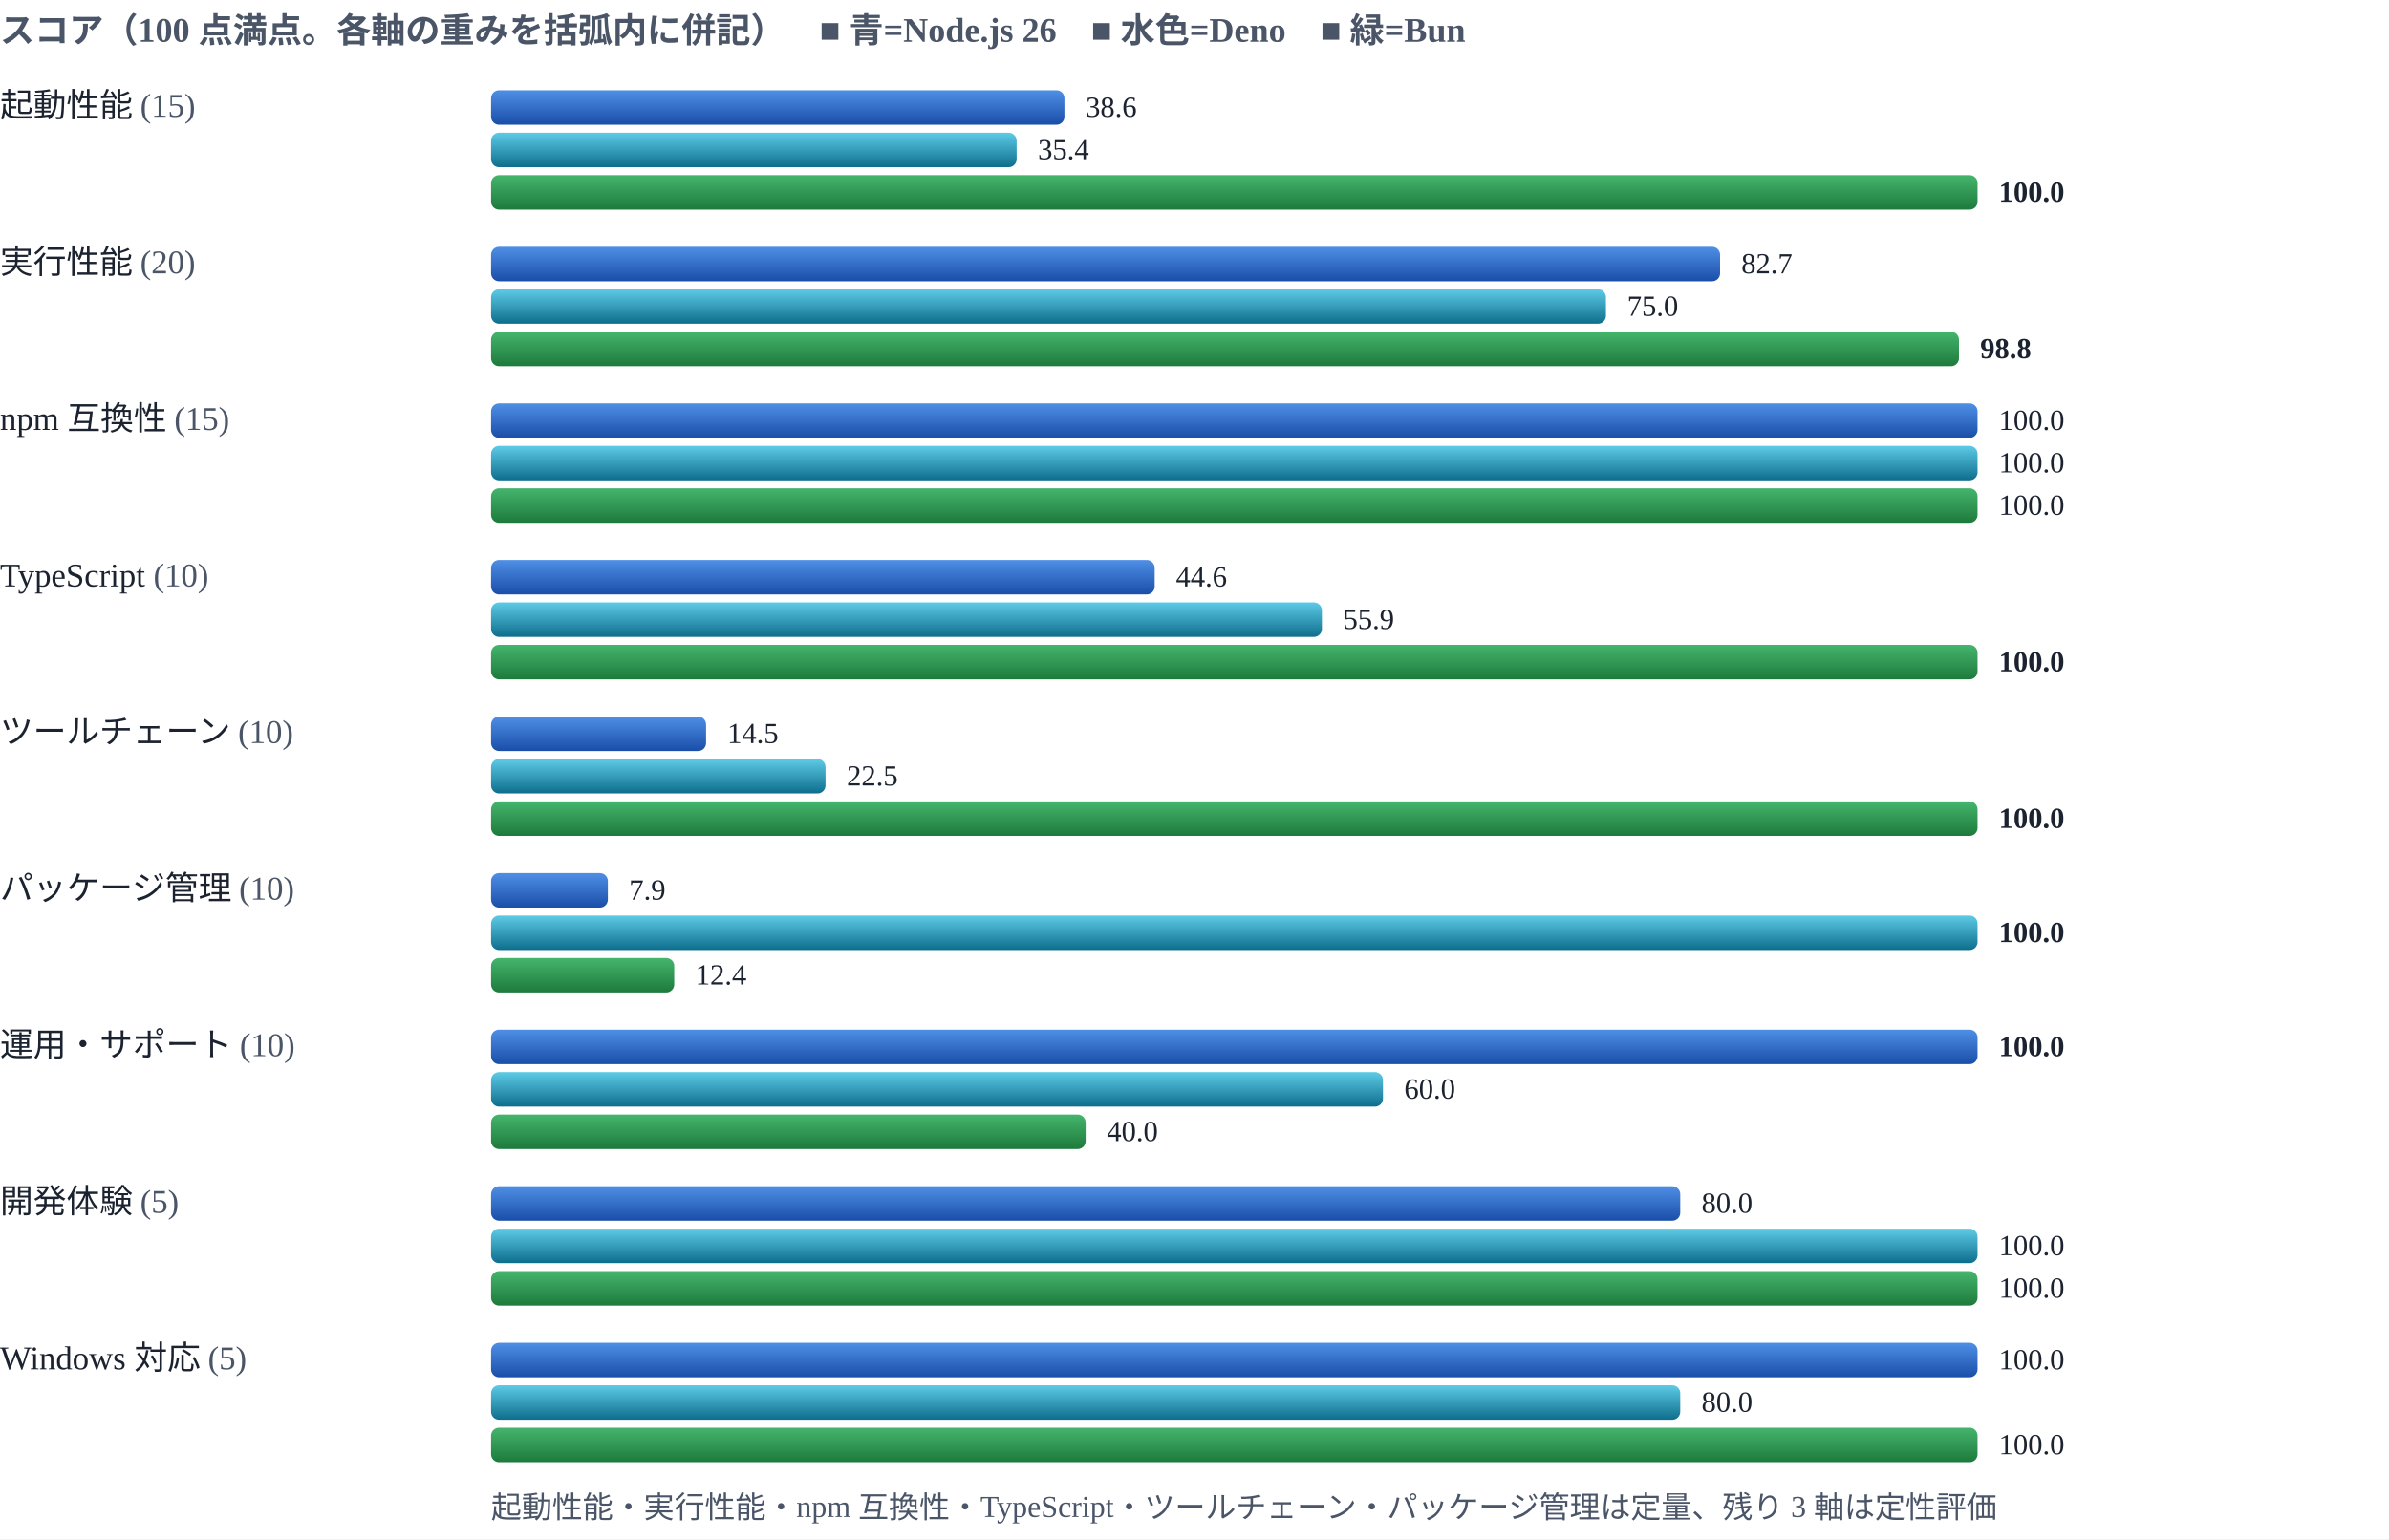
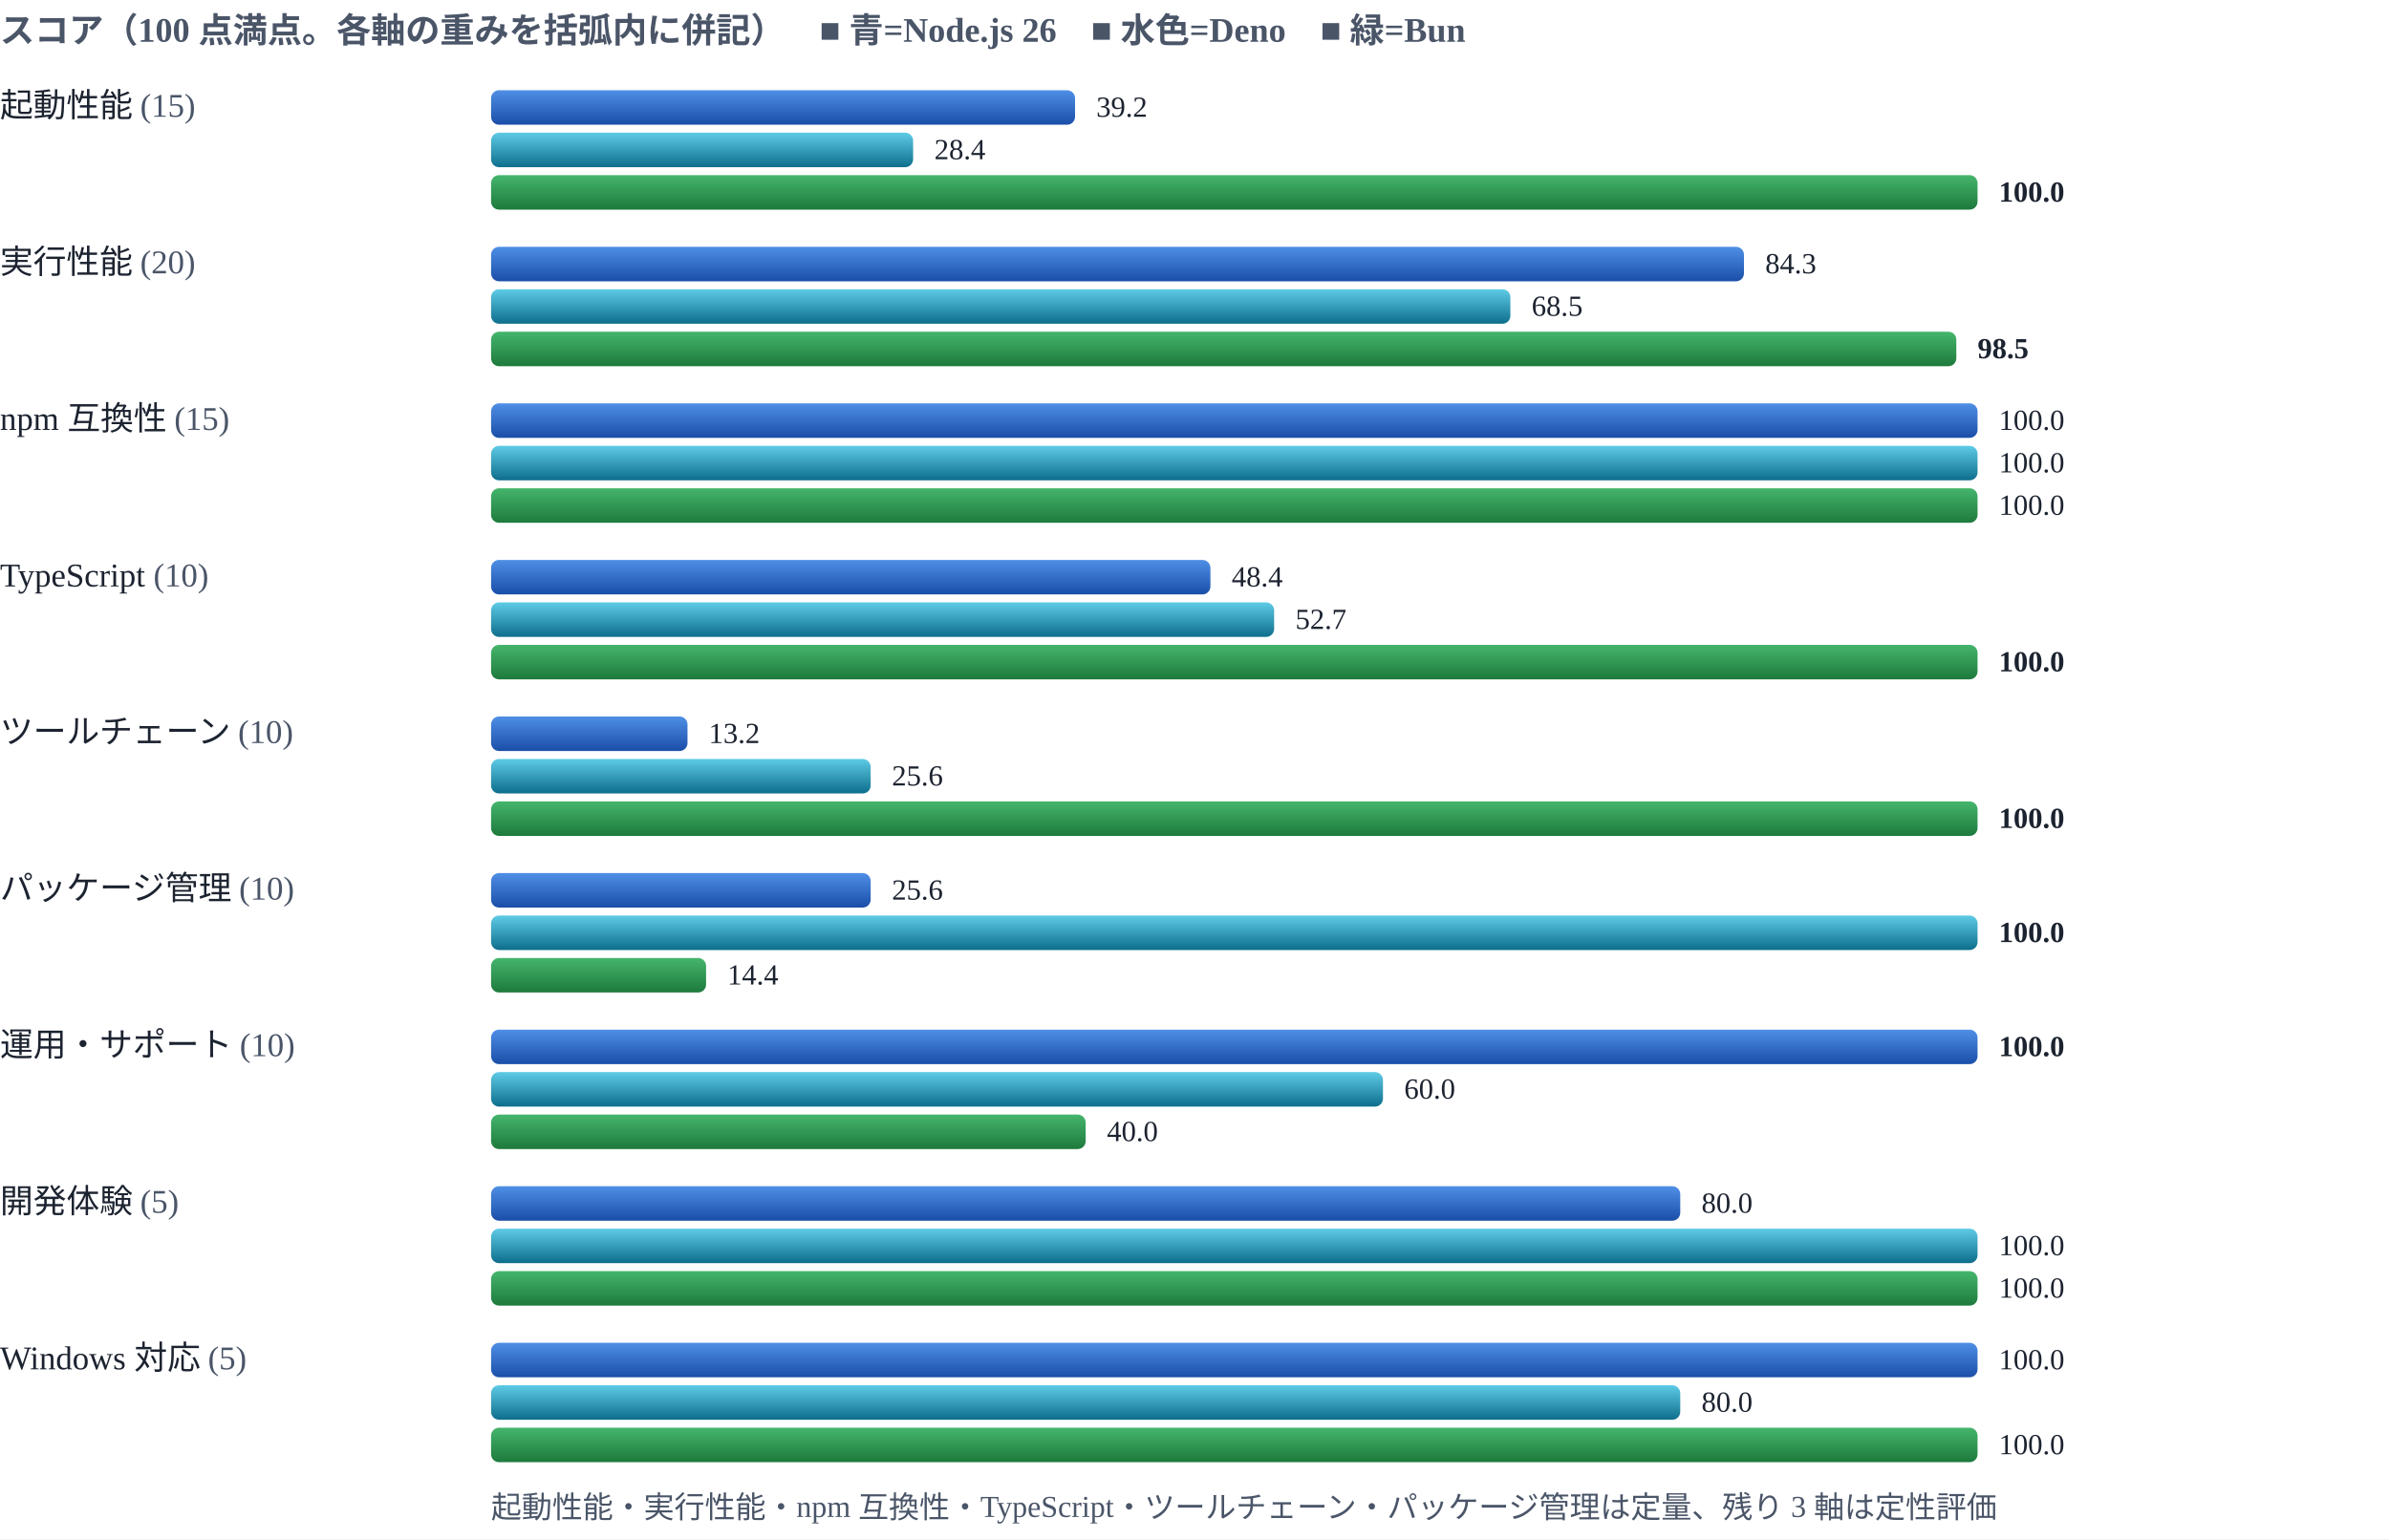
<svg xmlns="http://www.w3.org/2000/svg" viewBox="0 0 900 580" width="900" height="580" role="img" aria-label="評価軸ごとのスコア比較">
  <defs>
    <linearGradient id="i1" x1="0" y1="1" x2="0" y2="0">
      <stop offset="0" stop-color="#1a4ea8" />
      <stop offset="1" stop-color="#4f8fe6" />
    </linearGradient>
    <linearGradient id="i2" x1="0" y1="1" x2="0" y2="0">
      <stop offset="0" stop-color="#0d6e8c" />
      <stop offset="1" stop-color="#5ecbe6" />
    </linearGradient>
    <linearGradient id="i3" x1="0" y1="1" x2="0" y2="0">
      <stop offset="0" stop-color="#1d7a3c" />
      <stop offset="1" stop-color="#45b56c" />
    </linearGradient>
  </defs>
  <rect width="100%" height="100%" fill="#ffffff" />
  <text x="0" y="16" fill="#4a5568" font-size="13" font-weight="700">スコア（100 点満点。各軸の重みを括弧内に併記）　■ 青=Node.js 26　■ 水色=Deno　■ 緑=Bun</text>
  <text x="0" y="44" fill="#1c2330" font-size="12.5">起動性能 <tspan fill="#4a5568">(15)</tspan>
  </text>
-   <rect x="185" y="34" width="216" height="13" rx="3" fill="url(#i1)" />
-   <text x="409" y="44" font-size="11" fill="#1c2330">38.6</text>
-   <rect x="185" y="50" width="198" height="13" rx="3" fill="url(#i2)" />
-   <text x="391" y="60" font-size="11" fill="#1c2330">35.4</text>
+   <rect x="185" y="34" width="220" height="13" rx="3" fill="url(#i1)" />
+   <text x="413" y="44" font-size="11" fill="#1c2330">39.2</text>
+   <rect x="185" y="50" width="159" height="13" rx="3" fill="url(#i2)" />
+   <text x="352" y="60" font-size="11" fill="#1c2330">28.4</text>
  <rect x="185" y="66" width="560" height="13" rx="3" fill="url(#i3)" />
  <text x="753" y="76" font-size="11" fill="#1c2330" font-weight="700">100.0</text>
  <text x="0" y="103" fill="#1c2330" font-size="12.5">実行性能 <tspan fill="#4a5568">(20)</tspan>
  </text>
-   <rect x="185" y="93" width="463" height="13" rx="3" fill="url(#i1)" />
-   <text x="656" y="103" font-size="11" fill="#1c2330">82.7</text>
-   <rect x="185" y="109" width="420" height="13" rx="3" fill="url(#i2)" />
-   <text x="613" y="119" font-size="11" fill="#1c2330">75.0</text>
-   <rect x="185" y="125" width="553" height="13" rx="3" fill="url(#i3)" />
-   <text x="746" y="135" font-size="11" fill="#1c2330" font-weight="700">98.8</text>
+   <rect x="185" y="93" width="472" height="13" rx="3" fill="url(#i1)" />
+   <text x="665" y="103" font-size="11" fill="#1c2330">84.3</text>
+   <rect x="185" y="109" width="384" height="13" rx="3" fill="url(#i2)" />
+   <text x="577" y="119" font-size="11" fill="#1c2330">68.5</text>
+   <rect x="185" y="125" width="552" height="13" rx="3" fill="url(#i3)" />
+   <text x="745" y="135" font-size="11" fill="#1c2330" font-weight="700">98.5</text>
  <text x="0" y="162" fill="#1c2330" font-size="12.5">npm 互換性 <tspan fill="#4a5568">(15)</tspan>
  </text>
  <rect x="185" y="152" width="560" height="13" rx="3" fill="url(#i1)" />
  <text x="753" y="162" font-size="11" fill="#1c2330">100.0</text>
  <rect x="185" y="168" width="560" height="13" rx="3" fill="url(#i2)" />
  <text x="753" y="178" font-size="11" fill="#1c2330">100.0</text>
  <rect x="185" y="184" width="560" height="13" rx="3" fill="url(#i3)" />
  <text x="753" y="194" font-size="11" fill="#1c2330">100.0</text>
  <text x="0" y="221" fill="#1c2330" font-size="12.5">TypeScript <tspan fill="#4a5568">(10)</tspan>
  </text>
-   <rect x="185" y="211" width="250" height="13" rx="3" fill="url(#i1)" />
-   <text x="443" y="221" font-size="11" fill="#1c2330">44.6</text>
-   <rect x="185" y="227" width="313" height="13" rx="3" fill="url(#i2)" />
-   <text x="506" y="237" font-size="11" fill="#1c2330">55.9</text>
+   <rect x="185" y="211" width="271" height="13" rx="3" fill="url(#i1)" />
+   <text x="464" y="221" font-size="11" fill="#1c2330">48.4</text>
+   <rect x="185" y="227" width="295" height="13" rx="3" fill="url(#i2)" />
+   <text x="488" y="237" font-size="11" fill="#1c2330">52.7</text>
  <rect x="185" y="243" width="560" height="13" rx="3" fill="url(#i3)" />
  <text x="753" y="253" font-size="11" fill="#1c2330" font-weight="700">100.0</text>
  <text x="0" y="280" fill="#1c2330" font-size="12.5">ツールチェーン <tspan fill="#4a5568">(10)</tspan>
  </text>
-   <rect x="185" y="270" width="81" height="13" rx="3" fill="url(#i1)" />
-   <text x="274" y="280" font-size="11" fill="#1c2330">14.5</text>
-   <rect x="185" y="286" width="126" height="13" rx="3" fill="url(#i2)" />
-   <text x="319" y="296" font-size="11" fill="#1c2330">22.5</text>
+   <rect x="185" y="270" width="74" height="13" rx="3" fill="url(#i1)" />
+   <text x="267" y="280" font-size="11" fill="#1c2330">13.2</text>
+   <rect x="185" y="286" width="143" height="13" rx="3" fill="url(#i2)" />
+   <text x="336" y="296" font-size="11" fill="#1c2330">25.6</text>
  <rect x="185" y="302" width="560" height="13" rx="3" fill="url(#i3)" />
  <text x="753" y="312" font-size="11" fill="#1c2330" font-weight="700">100.0</text>
  <text x="0" y="339" fill="#1c2330" font-size="12.5">パッケージ管理 <tspan fill="#4a5568">(10)</tspan>
  </text>
-   <rect x="185" y="329" width="44" height="13" rx="3" fill="url(#i1)" />
-   <text x="237" y="339" font-size="11" fill="#1c2330">7.9</text>
+   <rect x="185" y="329" width="143" height="13" rx="3" fill="url(#i1)" />
+   <text x="336" y="339" font-size="11" fill="#1c2330">25.6</text>
  <rect x="185" y="345" width="560" height="13" rx="3" fill="url(#i2)" />
  <text x="753" y="355" font-size="11" fill="#1c2330" font-weight="700">100.0</text>
-   <rect x="185" y="361" width="69" height="13" rx="3" fill="url(#i3)" />
-   <text x="262" y="371" font-size="11" fill="#1c2330">12.4</text>
+   <rect x="185" y="361" width="81" height="13" rx="3" fill="url(#i3)" />
+   <text x="274" y="371" font-size="11" fill="#1c2330">14.4</text>
  <text x="0" y="398" fill="#1c2330" font-size="12.5">運用・サポート <tspan fill="#4a5568">(10)</tspan>
  </text>
  <rect x="185" y="388" width="560" height="13" rx="3" fill="url(#i1)" />
  <text x="753" y="398" font-size="11" fill="#1c2330" font-weight="700">100.0</text>
  <rect x="185" y="404" width="336" height="13" rx="3" fill="url(#i2)" />
  <text x="529" y="414" font-size="11" fill="#1c2330">60.0</text>
  <rect x="185" y="420" width="224" height="13" rx="3" fill="url(#i3)" />
  <text x="417" y="430" font-size="11" fill="#1c2330">40.0</text>
  <text x="0" y="457" fill="#1c2330" font-size="12.5">開発体験 <tspan fill="#4a5568">(5)</tspan>
  </text>
  <rect x="185" y="447" width="448" height="13" rx="3" fill="url(#i1)" />
  <text x="641" y="457" font-size="11" fill="#1c2330">80.0</text>
  <rect x="185" y="463" width="560" height="13" rx="3" fill="url(#i2)" />
  <text x="753" y="473" font-size="11" fill="#1c2330">100.0</text>
  <rect x="185" y="479" width="560" height="13" rx="3" fill="url(#i3)" />
  <text x="753" y="489" font-size="11" fill="#1c2330">100.0</text>
  <text x="0" y="516" fill="#1c2330" font-size="12.5">Windows 対応 <tspan fill="#4a5568">(5)</tspan>
  </text>
  <rect x="185" y="506" width="560" height="13" rx="3" fill="url(#i1)" />
  <text x="753" y="516" font-size="11" fill="#1c2330">100.0</text>
  <rect x="185" y="522" width="448" height="13" rx="3" fill="url(#i2)" />
  <text x="641" y="532" font-size="11" fill="#1c2330">80.0</text>
  <rect x="185" y="538" width="560" height="13" rx="3" fill="url(#i3)" />
  <text x="753" y="548" font-size="11" fill="#1c2330">100.0</text>
  <text x="185" y="572" font-size="11.5" fill="#4a5568">起動性能・実行性能・npm 互換性・TypeScript・ツールチェーン・パッケージ管理は定量、残り 3 軸は定性評価</text>
</svg>
